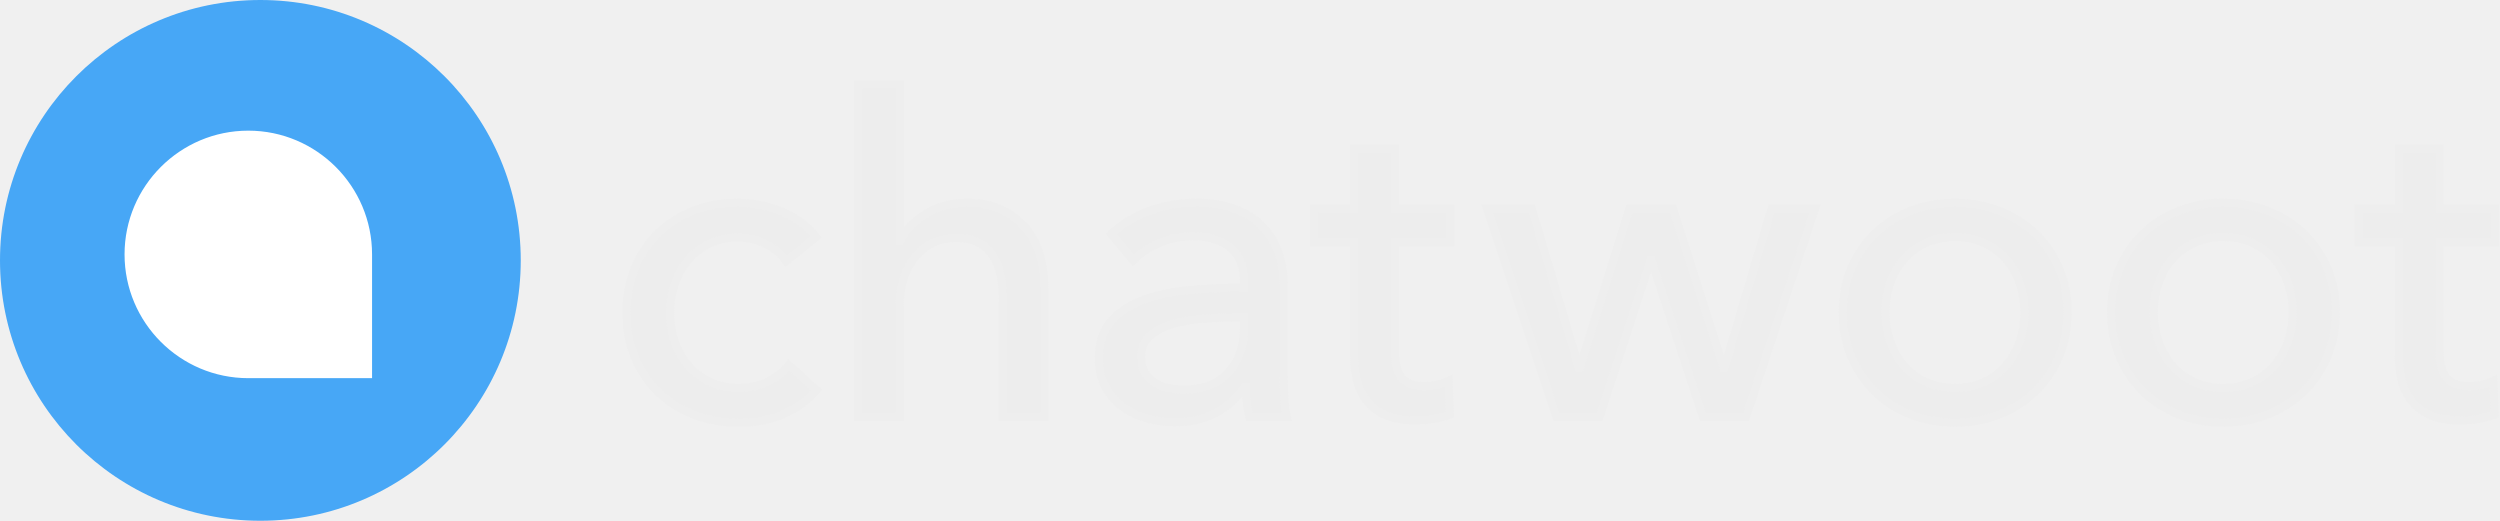
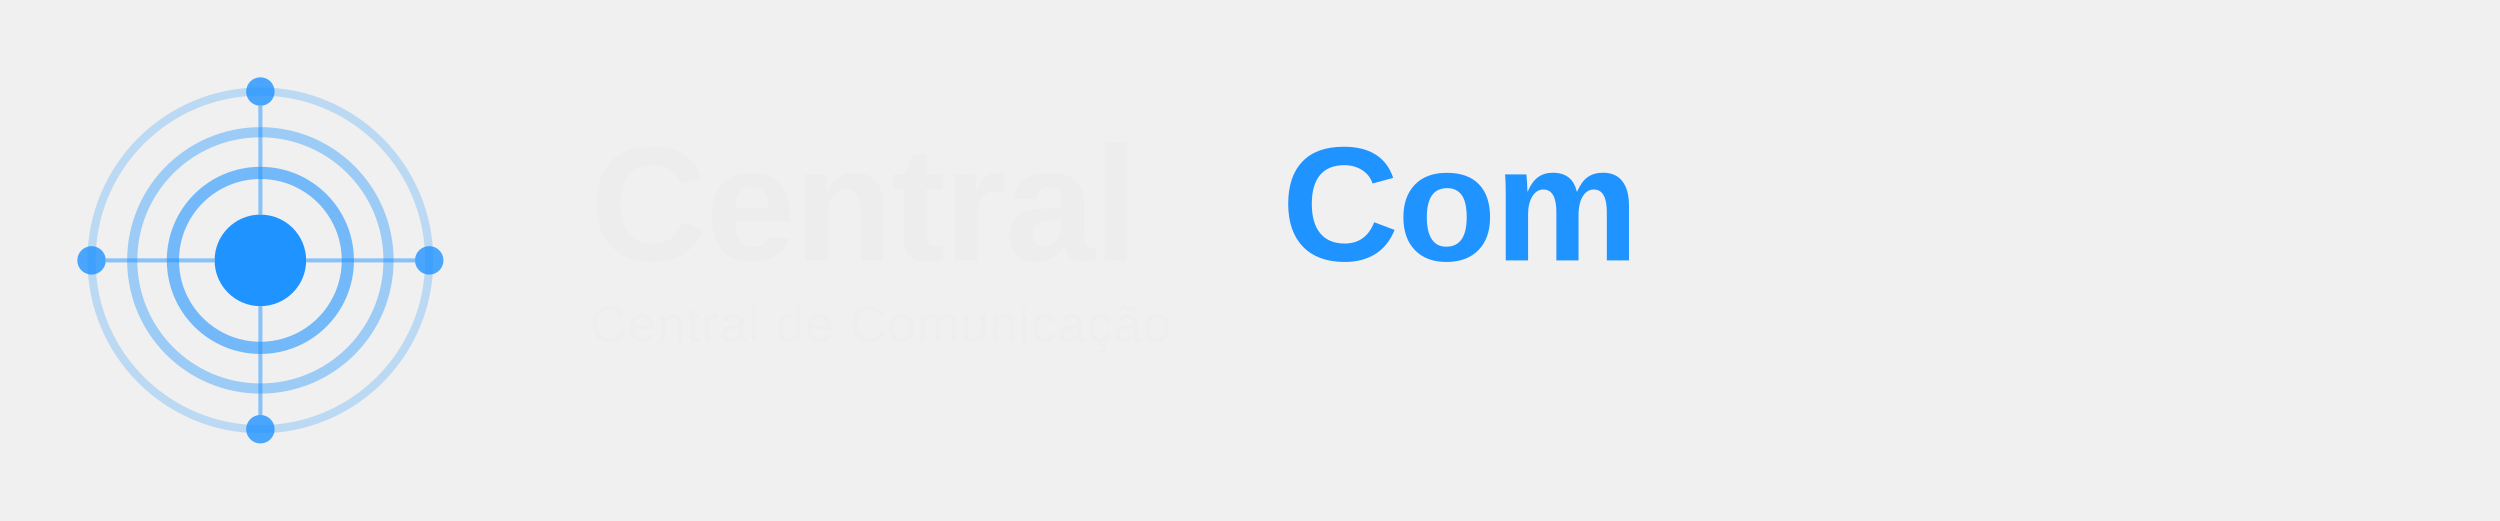
<svg xmlns="http://www.w3.org/2000/svg" width="2458px" height="512px" viewBox="0 0 2458 512" version="1.1">
-   <g id="Page-1" stroke="none" stroke-width="1" fill="none" fill-rule="evenodd">
-     <g id="logo" fill-rule="nonzero">
-       <g id="woot-log">
-         <circle id="Oval" fill="#47A7F6" cx="256" cy="256" r="256" />
-         <path d="M362.808,368.808 L244.123,368.808 C178.699,368.808 125.457,315.562 125.457,250.122 C125.457,184.703 178.699,131.457 244.124,131.457 C309.565,131.457 362.808,184.703 362.808,250.122 L362.808,368.808 Z" id="Fill-1" stroke="#FFFFFF" stroke-width="6" fill="#FFFFFF" />
-       </g>
-       <path d="M772.982,256.848 C768.658,250.217 762.171,244.667 753.522,240.198 C744.872,235.73 735.647,233.495 725.844,233.495 C715.177,233.495 705.735,235.513 697.518,239.55 C689.302,243.586 682.31,248.992 676.544,255.767 C670.778,262.542 666.381,270.398 663.354,279.336 C660.327,288.273 658.813,297.643 658.813,307.446 C658.813,317.248 660.327,326.618 663.354,335.555 C666.381,344.493 670.778,352.349 676.544,359.124 C682.31,365.899 689.374,371.305 697.735,375.341 C706.095,379.378 715.609,381.396 726.277,381.396 C736.656,381.396 746.098,379.378 754.603,375.341 C763.108,371.305 770.099,365.827 775.577,358.908 L802.822,383.558 C794.173,393.649 783.361,401.505 770.387,407.127 C757.414,412.749 742.71,415.56 726.277,415.56 C710.42,415.56 695.789,412.965 682.382,407.776 C668.976,402.586 657.372,395.307 647.569,385.937 C637.767,376.567 630.055,365.251 624.433,351.989 C618.811,338.727 616,323.879 616,307.446 C616,291.3 618.739,276.597 624.217,263.335 C629.695,250.073 637.335,238.685 647.137,229.171 C656.939,219.657 668.544,212.305 681.95,207.115 C695.356,201.926 709.843,199.331 725.412,199.331 C739.827,199.331 754.17,202.214 768.441,207.98 C782.713,213.746 794.028,222.107 802.389,233.063 L772.982,256.848 Z M885.421,236.09 C890.322,225.999 898.683,217.35 910.504,210.143 C922.324,202.935 935.586,199.331 950.29,199.331 C963.552,199.331 974.94,201.565 984.454,206.034 C993.968,210.503 1001.896,216.485 1008.239,223.981 C1014.582,231.477 1019.267,240.27 1022.294,250.361 C1025.321,260.452 1026.835,271.263 1026.835,282.795 L1026.835,409.938 L986.184,409.938 L986.184,296.634 C986.184,288.273 985.535,280.345 984.238,272.849 C982.94,265.353 980.562,258.722 977.102,252.956 C973.643,247.19 968.958,242.577 963.047,239.117 C957.137,235.658 949.425,233.928 939.911,233.928 C923.766,233.928 910.504,240.054 900.125,252.307 C889.746,264.56 884.556,280.921 884.556,301.391 L884.556,409.938 L843.905,409.938 L843.905,83 L884.556,83 L884.556,236.09 L885.421,236.09 Z M1223.171,277.174 C1223.171,261.893 1218.558,250.577 1209.332,243.226 C1200.106,235.874 1187.853,232.198 1172.573,232.198 C1161.041,232.198 1150.157,234.432 1139.923,238.901 C1129.688,243.37 1121.111,249.064 1114.191,255.983 L1092.568,230.036 C1102.659,220.522 1114.984,213.026 1129.544,207.548 C1144.103,202.07 1159.743,199.331 1176.465,199.331 C1191.169,199.331 1203.926,201.421 1214.738,205.602 C1225.549,209.782 1234.415,215.476 1241.334,222.684 C1248.253,229.892 1253.443,238.396 1256.902,248.199 C1260.362,258.001 1262.092,268.524 1262.092,279.768 L1262.092,369.287 C1262.092,376.206 1262.308,383.486 1262.741,391.126 C1263.173,398.766 1263.966,405.037 1265.119,409.938 L1228.36,409.938 C1226.054,400.136 1224.9,390.333 1224.9,380.531 L1223.603,380.531 C1216.107,391.487 1206.665,399.991 1195.277,406.046 C1183.889,412.1 1170.411,415.128 1154.842,415.128 C1146.77,415.128 1138.337,414.046 1129.544,411.884 C1120.75,409.722 1112.75,406.19 1105.542,401.289 C1098.334,396.388 1092.352,389.901 1087.595,381.828 C1082.838,373.756 1080.46,363.809 1080.46,351.989 C1080.46,336.42 1084.64,324.095 1093.001,315.014 C1101.362,305.932 1112.317,299.013 1125.868,294.256 C1139.418,289.499 1154.698,286.399 1171.708,284.958 C1188.718,283.516 1205.872,282.795 1223.171,282.795 L1223.171,277.174 Z M1213.224,312.203 C1203.133,312.203 1192.682,312.635 1181.871,313.5 C1171.059,314.365 1161.257,316.095 1152.464,318.689 C1143.67,321.284 1136.391,325.176 1130.625,330.366 C1124.859,335.555 1121.976,342.475 1121.976,351.124 C1121.976,357.178 1123.201,362.224 1125.651,366.26 C1128.102,370.296 1131.345,373.612 1135.382,376.206 C1139.418,378.801 1143.887,380.603 1148.788,381.612 C1153.689,382.621 1158.734,383.126 1163.924,383.126 C1182.952,383.126 1197.584,377.432 1207.818,366.044 C1218.053,354.655 1223.171,340.312 1223.171,323.014 L1223.171,312.203 L1213.224,312.203 Z M1425.993,238.252 L1371.504,238.252 L1371.504,345.069 C1371.504,357.467 1373.81,366.332 1378.423,371.666 C1383.036,376.999 1390.388,379.666 1400.478,379.666 C1404.226,379.666 1408.263,379.234 1412.587,378.369 C1416.912,377.504 1420.804,376.206 1424.264,374.477 L1425.561,407.776 C1420.66,409.506 1415.254,410.875 1409.344,411.884 C1403.433,412.893 1397.307,413.398 1390.964,413.398 C1371.648,413.398 1356.872,408.064 1346.637,397.397 C1336.402,386.729 1331.285,370.729 1331.285,349.394 L1331.285,238.252 L1291.931,238.252 L1291.931,204.953 L1331.285,204.953 L1331.285,146.139 L1371.504,146.139 L1371.504,204.953 L1425.993,204.953 L1425.993,238.252 Z M1506.078,204.953 L1552.351,361.503 L1553.216,361.503 L1602.083,204.953 L1644.897,204.953 L1694.629,361.503 L1695.494,361.503 L1741.767,204.953 L1784.581,204.953 L1716.685,409.938 L1674.304,409.938 L1623.706,255.983 L1622.841,255.983 L1572.676,409.938 L1530.295,409.938 L1461.967,204.953 L1506.078,204.953 Z M2032.811,307.013 C2032.811,322.87 2030,337.429 2024.378,350.691 C2018.756,363.953 2010.972,375.413 2001.026,385.072 C1991.079,394.73 1979.331,402.226 1965.78,407.56 C1952.23,412.893 1937.671,415.56 1922.102,415.56 C1906.534,415.56 1891.974,412.893 1878.424,407.56 C1864.873,402.226 1853.197,394.73 1843.395,385.072 C1833.592,375.413 1825.88,363.953 1820.258,350.691 C1814.636,337.429 1811.825,322.87 1811.825,307.013 C1811.825,291.156 1814.636,276.669 1820.258,263.551 C1825.88,250.433 1833.592,239.117 1843.395,229.603 C1853.197,220.089 1864.873,212.665 1878.424,207.332 C1891.974,201.998 1906.534,199.331 1922.102,199.331 C1937.671,199.331 1952.23,201.998 1965.78,207.332 C1979.331,212.665 1991.079,220.089 2001.026,229.603 C2010.972,239.117 2018.756,250.433 2024.378,263.551 C2030,276.669 2032.811,291.156 2032.811,307.013 Z M1990.43,307.013 C1990.43,297.211 1988.917,287.841 1985.89,278.903 C1982.862,269.966 1978.466,262.11 1972.7,255.334 C1966.934,248.559 1959.798,243.154 1951.293,239.117 C1942.788,235.081 1933.058,233.063 1922.102,233.063 C1911.146,233.063 1901.416,235.081 1892.911,239.117 C1884.406,243.154 1877.271,248.559 1871.505,255.334 C1865.738,262.11 1861.342,269.966 1858.315,278.903 C1855.287,287.841 1853.774,297.211 1853.774,307.013 C1853.774,316.816 1855.287,326.185 1858.315,335.123 C1861.342,344.06 1865.738,351.989 1871.505,358.908 C1877.271,365.827 1884.406,371.305 1892.911,375.341 C1901.416,379.378 1911.146,381.396 1922.102,381.396 C1933.058,381.396 1942.788,379.378 1951.293,375.341 C1959.798,371.305 1966.934,365.827 1972.7,358.908 C1978.466,351.989 1982.862,344.06 1985.89,335.123 C1988.917,326.185 1990.43,316.816 1990.43,307.013 Z M2296.611,307.013 C2296.611,322.87 2293.8,337.429 2288.178,350.691 C2282.556,363.953 2274.771,375.413 2264.825,385.072 C2254.878,394.73 2243.13,402.226 2229.58,407.56 C2216.029,412.893 2201.47,415.56 2185.901,415.56 C2170.333,415.56 2155.774,412.893 2142.223,407.56 C2128.673,402.226 2116.996,394.73 2107.194,385.072 C2097.392,375.413 2089.68,363.953 2084.058,350.691 C2078.436,337.429 2075.625,322.87 2075.625,307.013 C2075.625,291.156 2078.436,276.669 2084.058,263.551 C2089.68,250.433 2097.392,239.117 2107.194,229.603 C2116.996,220.089 2128.673,212.665 2142.223,207.332 C2155.774,201.998 2170.333,199.331 2185.901,199.331 C2201.47,199.331 2216.029,201.998 2229.58,207.332 C2243.13,212.665 2254.878,220.089 2264.825,229.603 C2274.771,239.117 2282.556,250.433 2288.178,263.551 C2293.8,276.669 2296.611,291.156 2296.611,307.013 Z M2254.23,307.013 C2254.23,297.211 2252.716,287.841 2249.689,278.903 C2246.662,269.966 2242.265,262.11 2236.499,255.334 C2230.733,248.559 2223.597,243.154 2215.092,239.117 C2206.587,235.081 2196.857,233.063 2185.901,233.063 C2174.946,233.063 2165.215,235.081 2156.71,239.117 C2148.205,243.154 2141.07,248.559 2135.304,255.334 C2129.538,262.11 2125.141,269.966 2122.114,278.903 C2119.087,287.841 2117.573,297.211 2117.573,307.013 C2117.573,316.816 2119.087,326.185 2122.114,335.123 C2125.141,344.06 2129.538,351.989 2135.304,358.908 C2141.07,365.827 2148.205,371.305 2156.71,375.341 C2165.215,379.378 2174.946,381.396 2185.901,381.396 C2196.857,381.396 2206.587,379.378 2215.092,375.341 C2223.597,371.305 2230.733,365.827 2236.499,358.908 C2242.265,351.989 2246.662,344.06 2249.689,335.123 C2252.716,326.185 2254.23,316.816 2254.23,307.013 Z M2453.16,238.252 L2398.671,238.252 L2398.671,345.069 C2398.671,357.467 2400.977,366.332 2405.59,371.666 C2410.203,376.999 2417.554,379.666 2427.645,379.666 C2431.393,379.666 2435.429,379.234 2439.754,378.369 C2444.079,377.504 2447.971,376.206 2451.43,374.477 L2452.728,407.776 C2447.827,409.506 2442.421,410.875 2436.511,411.884 C2430.6,412.893 2424.474,413.398 2418.131,413.398 C2398.815,413.398 2384.039,408.064 2373.804,397.397 C2363.569,386.729 2358.452,370.729 2358.452,349.394 L2358.452,238.252 L2319.098,238.252 L2319.098,204.953 L2358.452,204.953 L2358.452,146.139 L2398.671,146.139 L2398.671,204.953 L2453.16,204.953 L2453.16,238.252 Z" id="chatwoot" stroke="#EEEEEE" stroke-width="8" fill="#EDEDED" />
+   <g id="Logo-Dark" stroke="none" stroke-width="1" fill="none" fill-rule="evenodd">
+     <g id="Icon" transform="translate(80, 80)">
+       <circle cx="176" cy="176" r="45" fill="#1f93ff" />
+       <path d="M 176 90 A 86 86 0 0 1 262 176 A 86 86 0 0 1 176 262 A 86 86 0 0 1 90 176 A 86 86 0 0 1 176 90" stroke="#1f93ff" stroke-width="12" fill="none" opacity="0.6" />
+       <path d="M 176 50 A 126 126 0 0 1 302 176 A 126 126 0 0 1 176 302 A 126 126 0 0 1 50 176 A 126 126 0 0 1 176 50" stroke="#1f93ff" stroke-width="10" fill="none" opacity="0.4" />
+       <path d="M 176 10 A 166 166 0 0 1 342 176 A 166 166 0 0 1 176 342 A 166 166 0 0 1 10 176 A 166 166 0 0 1 176 10" stroke="#1f93ff" stroke-width="8" fill="none" opacity="0.25" />
+       <circle cx="176" cy="10" r="14" fill="#1f93ff" opacity="0.8" />
+       <circle cx="342" cy="176" r="14" fill="#1f93ff" opacity="0.8" />
+       <circle cx="176" cy="342" r="14" fill="#1f93ff" opacity="0.8" />
+       <circle cx="10" cy="176" r="14" fill="#1f93ff" opacity="0.8" />
+       <line x1="176" y1="131" x2="176" y2="24" stroke="#1f93ff" stroke-width="4" opacity="0.5" />
+       <line x1="221" y1="176" x2="328" y2="176" stroke="#1f93ff" stroke-width="4" opacity="0.5" />
+       <line x1="176" y1="221" x2="176" y2="328" stroke="#1f93ff" stroke-width="4" opacity="0.5" />
+       <line x1="131" y1="176" x2="24" y2="176" stroke="#1f93ff" stroke-width="4" opacity="0.5" />
+     </g>
+     <g id="Text" transform="translate(580, 256)">
+       <text x="0" y="0" font-family="Arial, Helvetica, sans-serif" font-size="160" font-weight="700" fill="#EDEDED" letter-spacing="-2">
+         <tspan x="0" y="0">Central</tspan>
+       </text>
+       <text x="680" y="0" font-family="Arial, Helvetica, sans-serif" font-size="160" font-weight="700" fill="#1f93ff" letter-spacing="-2">
+         <tspan x="680" y="0">Com</tspan>
+       </text>
+       <text x="0" y="80" font-family="Arial, Helvetica, sans-serif" font-size="50" font-weight="400" fill="#EDEDED" opacity="0.6" letter-spacing="1">
+         <tspan x="0" y="80">Central de Comunicação</tspan>
+       </text>
    </g>
  </g>
</svg>
